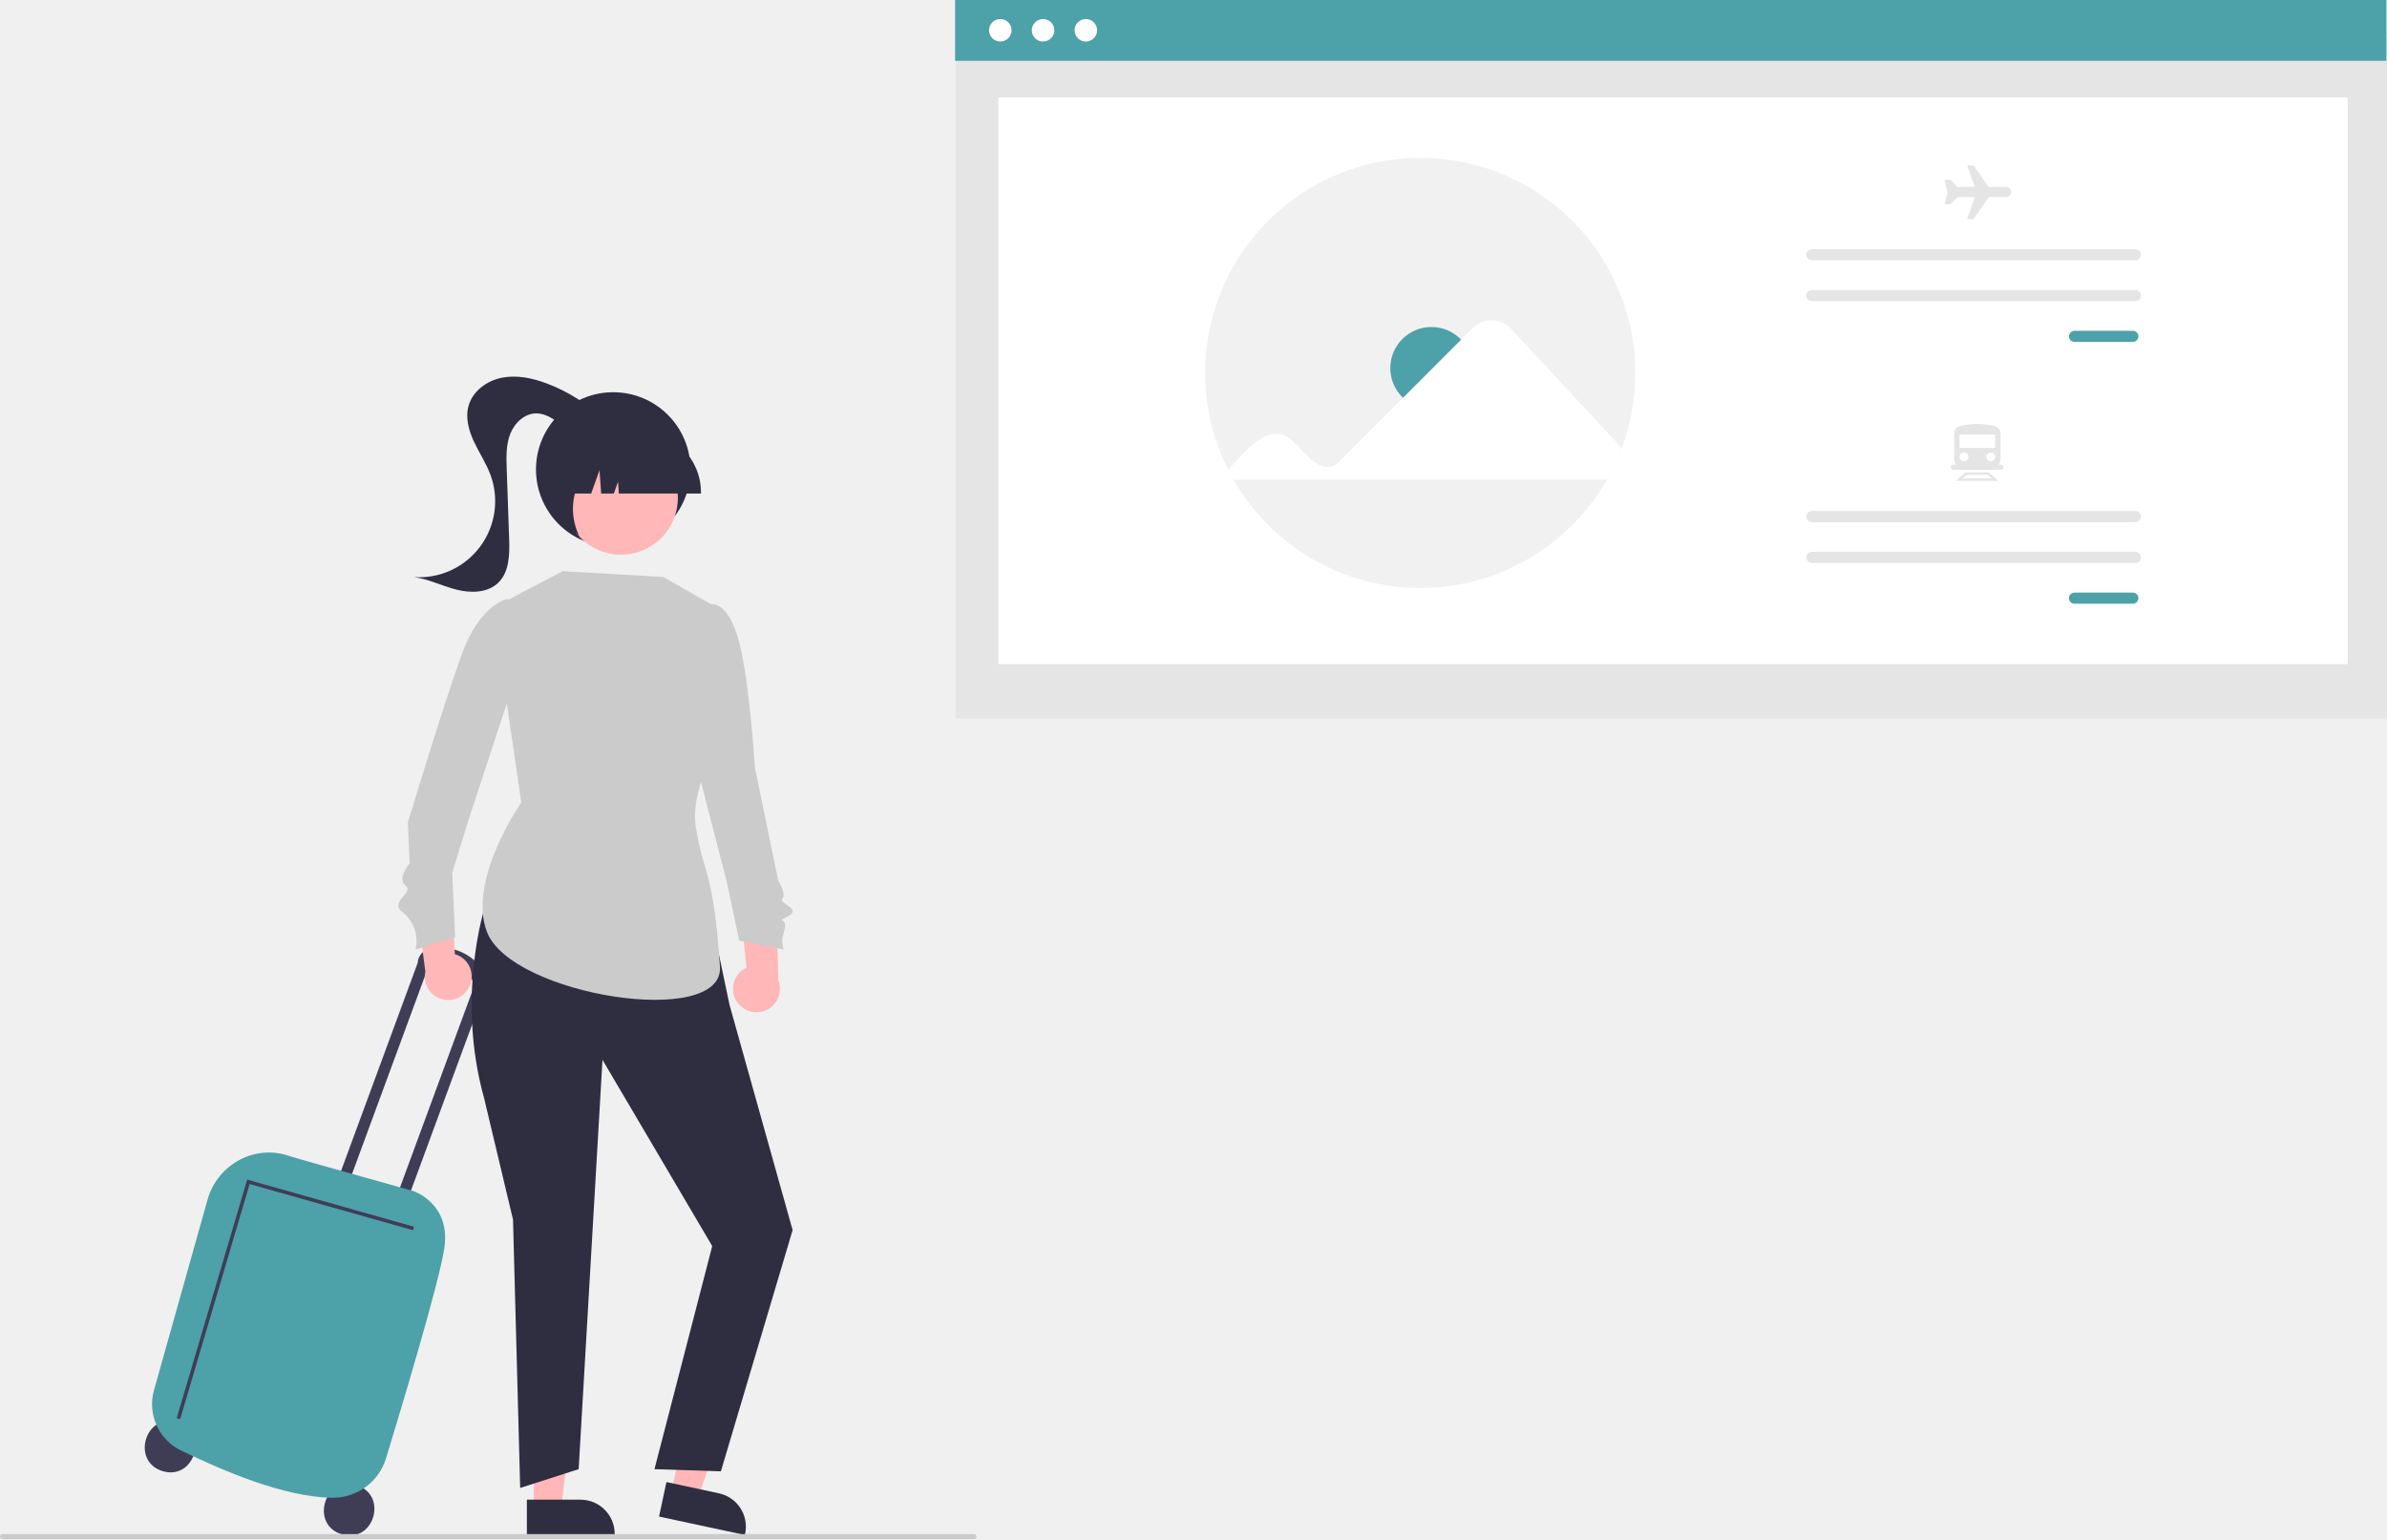
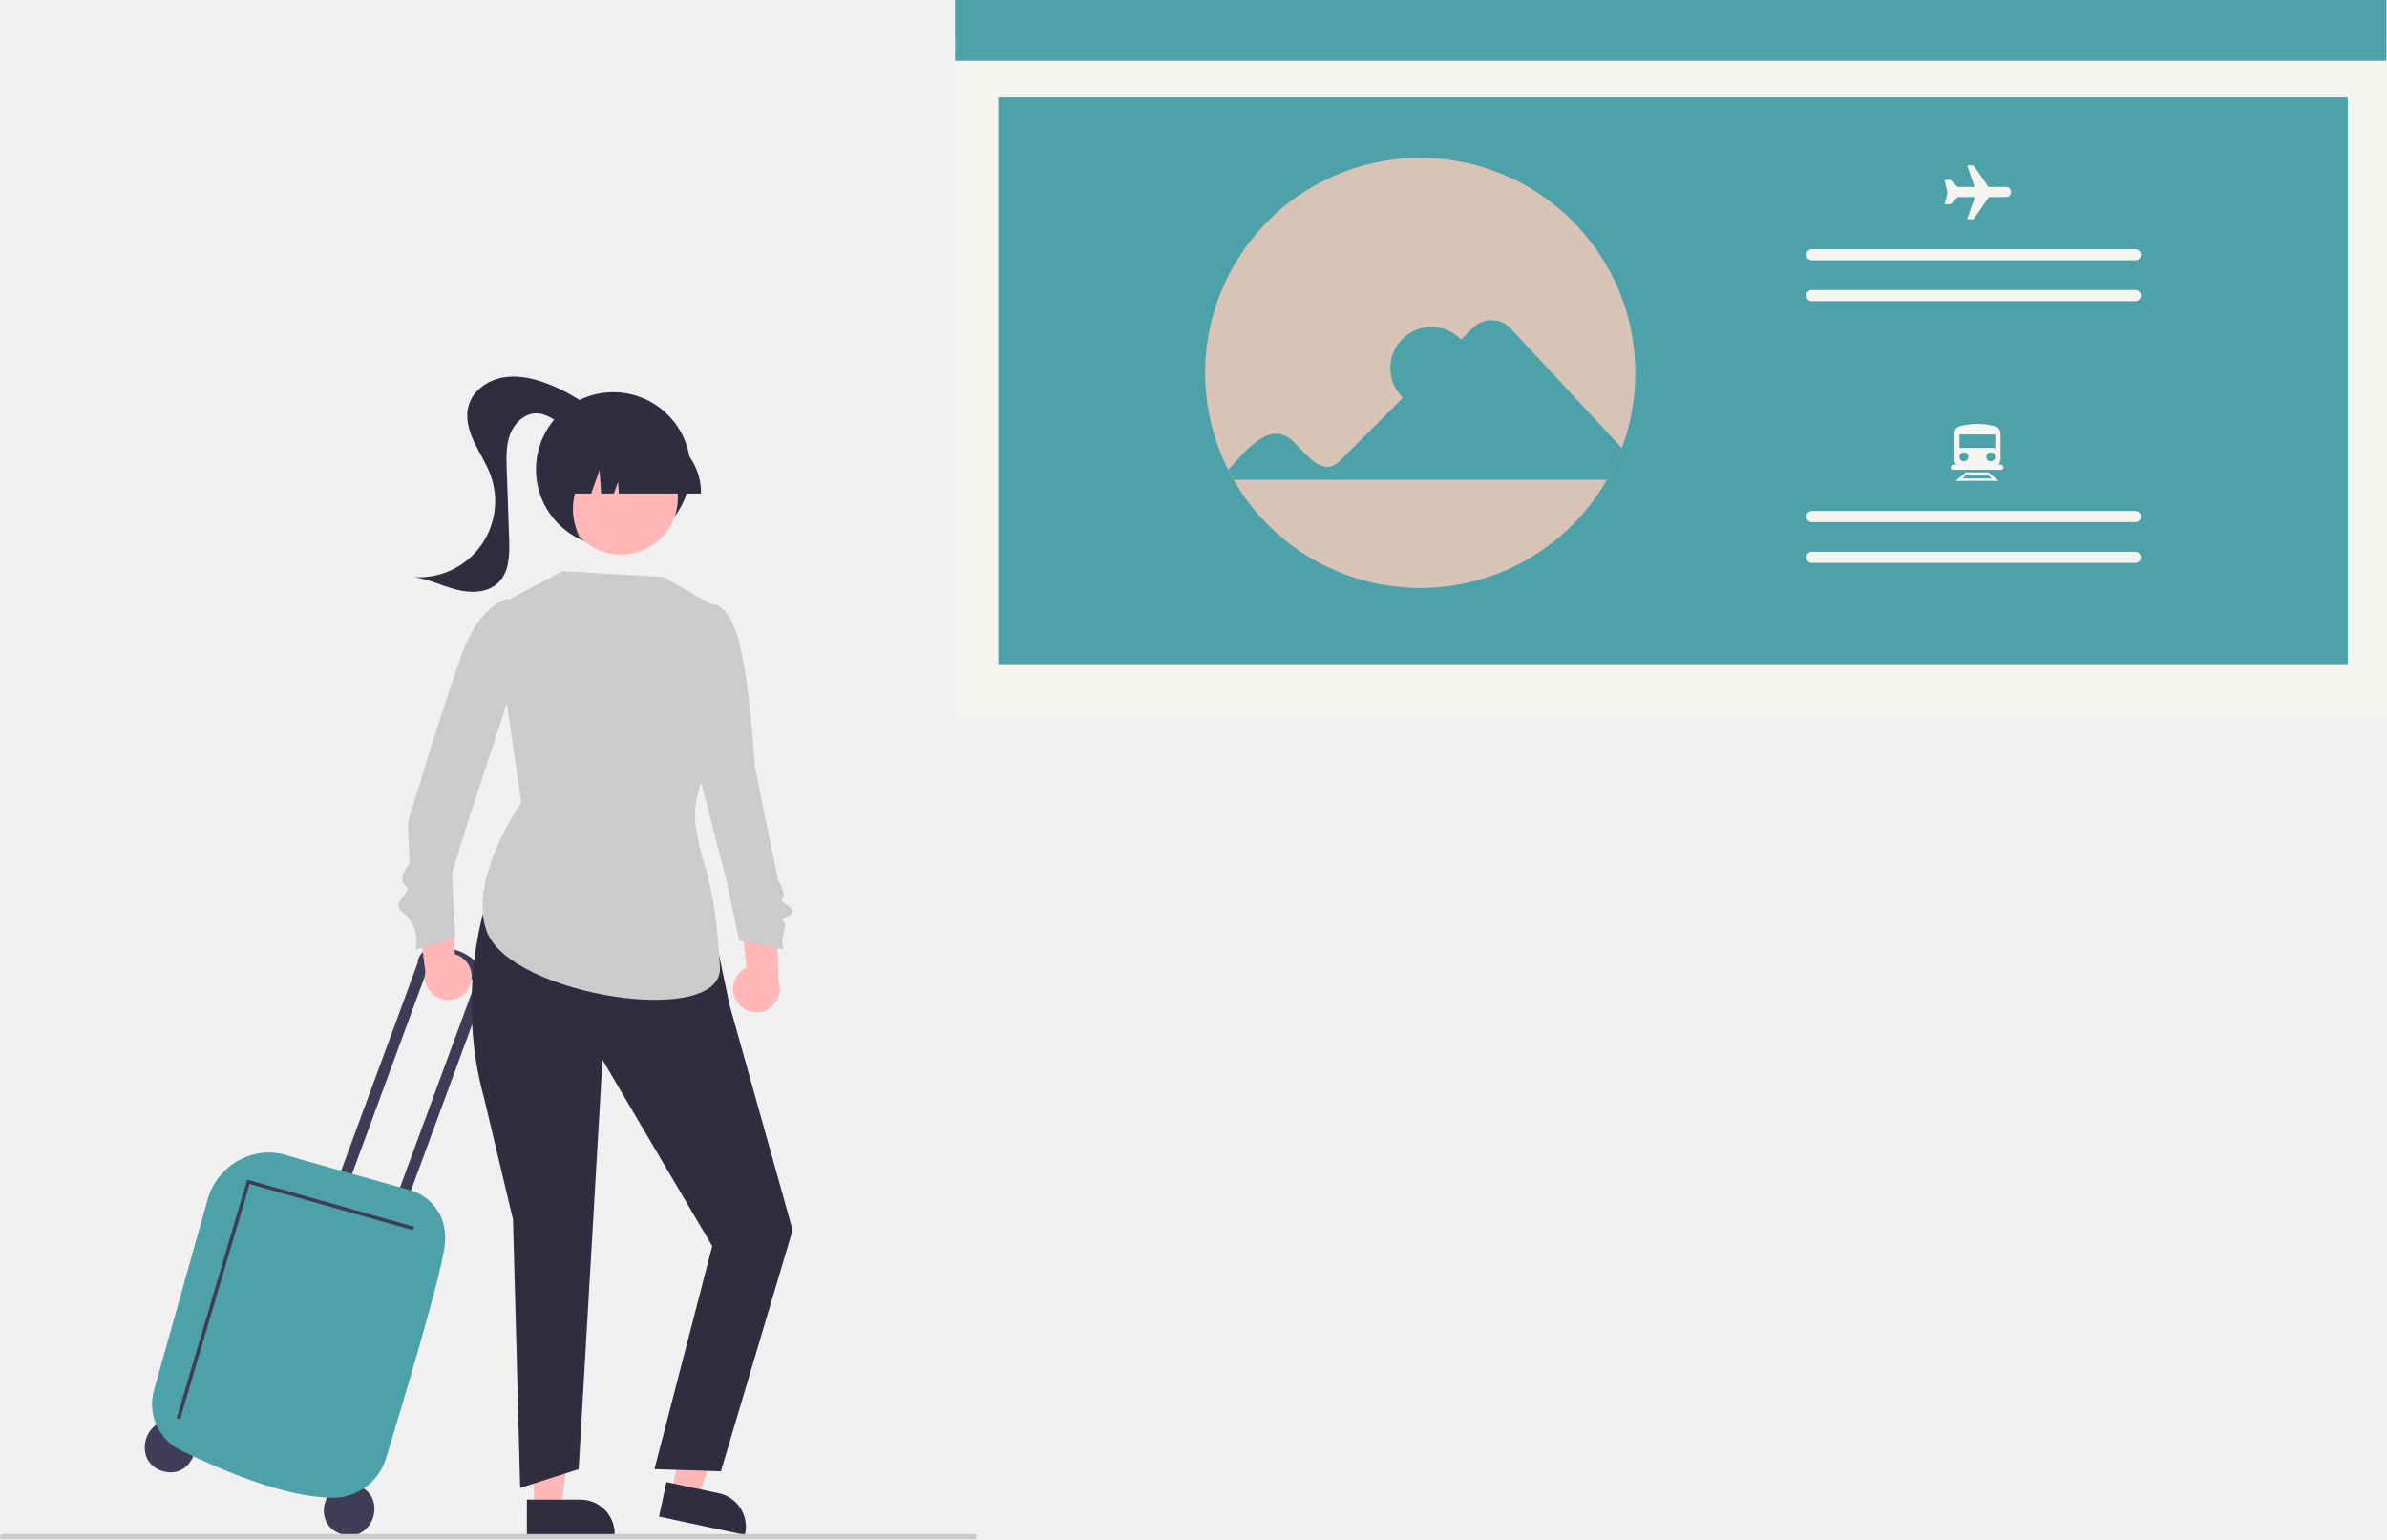
<svg xmlns="http://www.w3.org/2000/svg" width="936.21" height="603.718" viewBox="0 0 936.21 603.718" role="img" artist="Katerina Limpitsouni" source="https://undraw.co/">
  <path d="M201.299,705.876c-12.67-3.5-18.077,15.741-5.439,19.353C208.53,728.729,213.937,709.488,201.299,705.876Z" transform="translate(-131.8949 -148.141)" fill="#3f3d56" />
  <path d="M271.55,730.641c-12.67-3.5-18.077,15.741-5.439,19.353C278.781,753.493,284.188,734.252,271.55,730.641Z" transform="translate(-131.8949 -148.141)" fill="#3f3d56" />
  <path d="M299.982,527.71l-.196-.055-32.636,88.604L262.847,615.05l32.87-89.24h0a6.035,6.035,0,0,1,5.048-5.643c16.321-2.581,22.937,11.907,22.937,11.907l-.065.096-33.367,90.587-4.303-1.209,32.385-87.922C308.493,523.875,299.982,527.71,299.982,527.71Z" transform="translate(-131.8949 -148.141)" fill="#3f3d56" />
  <path d="M262.258,735.623c-19.237-.294-43.026-10.689-59.246-18.481a20.218,20.218,0,0,1-10.715-23.736l21.021-74.788a25.406,25.406,0,0,1,12.617-15.566,24.327,24.327,0,0,1,19.411-1.499c.751.338,21.172,6.053,34.686,9.835,7.95,2.225,13.694,3.833,14.078,3.962.318.105,14.605,5.014,12.07,22.274-1.947,13.257-16.644,62.105-22.873,82.493A21.863,21.863,0,0,1,262.578,735.625C262.472,735.625,262.365,735.624,262.258,735.623Z" transform="translate(-131.8949 -148.141)" fill="#4DA1A9" />
  <polygon points="70.651 556.664 97.904 464.42 161.991 482.531 162.374 481.177 96.948 462.687 96.751 463.354 69.301 556.265 70.651 556.664" fill="#3f3d56" />
-   <rect id="f269d402-b375-49c3-b6cb-02ffddd7443c" data-name="Rectangle 62" x="374.842" y="15.39" width="561.368" height="266.379" fill="#e5e5e5" />
-   <rect id="a67a6d8d-d730-43ea-8e97-5097e31b093a" data-name="Rectangle 75" x="391.561" y="38.233" width="529.264" height="222.248" fill="#fff" />
+   <rect id="f269d402-b375-49c3-b6cb-02ffddd7443c" data-name="Rectangle 62" x="374.842" y="15.39" width="561.368" height="266.379" fill="#F6F4F0" />
+   <rect id="a67a6d8d-d730-43ea-8e97-5097e31b093a" data-name="Rectangle 75" x="391.561" y="38.233" width="529.264" height="222.248" fill="#4DA1A9" />
  <rect id="f3270c98-3f14-4116-bb63-3583a595f2eb" data-name="Rectangle 80" x="374.602" width="561.368" height="23.849" fill="#4DA1A9" />
-   <circle id="aeafa2cf-3960-41d9-9a79-114ebb97b926" data-name="Ellipse 90" cx="392.325" cy="11.88" r="4.42" fill="#fff" />
-   <circle id="e013fb1c-e2d9-4cba-be1c-2b59a1ea1400" data-name="Ellipse 91" cx="409.103" cy="11.88" r="4.42" fill="#fff" />
-   <circle id="a6347b87-b687-4c13-8a45-efd6144b746c" data-name="Ellipse 92" cx="425.881" cy="11.88" r="4.42" fill="#fff" />
-   <path d="M773.29,294.414a83.992,83.992,0,0,1-5.294,29.452,81.686,81.686,0,0,1-5.851,12.474,84.382,84.382,0,0,1-146.423,0q-1.122-1.945-2.128-3.947A84.363,84.363,0,1,1,773.29,294.414Z" transform="translate(-131.8949 -148.141)" fill="#f1f1f1" />
+   <circle id="aeafa2cf-3960-41d9-9a79-114ebb97b926" data-name="Ellipse 90" cx="392.325" cy="11.88" r="4.42" fill="#4DA1A9" />
+   <circle id="e013fb1c-e2d9-4cba-be1c-2b59a1ea1400" data-name="Ellipse 91" cx="409.103" cy="11.88" r="4.42" fill="#4DA1A9" />
+   <circle id="a6347b87-b687-4c13-8a45-efd6144b746c" data-name="Ellipse 92" cx="425.881" cy="11.88" r="4.42" fill="#4DA1A9" />
+   <path d="M773.29,294.414a83.992,83.992,0,0,1-5.294,29.452,81.686,81.686,0,0,1-5.851,12.474,84.382,84.382,0,0,1-146.423,0q-1.122-1.945-2.128-3.947A84.363,84.363,0,1,1,773.29,294.414Z" transform="translate(-131.8949 -148.141)" fill="#D8C4B6" />
  <circle cx="561.424" cy="144.387" r="16.127" fill="#4DA1A9" />
-   <path d="M613.595,332.393c7.105-7.679,16.604-19.87,25.513-11.061,4.471,4.155,11.469,14.452,18.167,7.72l52.306-52.306a10.384,10.384,0,0,1,14.851.266L767.996,323.867a81.712,81.712,0,0,1-5.851,12.474H615.722Z" transform="translate(-131.8949 -148.141)" fill="#fff" />
+   <path d="M613.595,332.393c7.105-7.679,16.604-19.87,25.513-11.061,4.471,4.155,11.469,14.452,18.167,7.72l52.306-52.306a10.384,10.384,0,0,1,14.851.266L767.996,323.867a81.712,81.712,0,0,1-5.851,12.474H615.722Z" transform="translate(-131.8949 -148.141)" fill="#4DA1A9" />
  <path id="f2fac30d-751a-4ad9-9a70-d842b6b29c55-25" data-name="Path 680" d="M945.55,277.887a2.179,2.179,0,0,0,0,4.359h22.869a2.179,2.179,0,0,0,0-4.359Z" transform="translate(-131.8949 -148.141)" fill="#4DA1A9" />
-   <path id="bff7eaac-8fd0-4862-b46f-daee6d731cf9-26" data-name="Path 680" d="M842.52,245.878a2.179,2.179,0,1,0,0,4.359H969.419a2.179,2.179,0,0,0,0-4.359Z" transform="translate(-131.8949 -148.141)" fill="#e5e5e5" />
-   <path id="a9efcef9-bf26-45a4-a9d0-ef067b9cf824-27" data-name="Path 680" d="M842.52,261.883a2.179,2.179,0,1,0,0,4.359H969.419a2.179,2.179,0,0,0,0-4.359Z" transform="translate(-131.8949 -148.141)" fill="#e5e5e5" />
+   <path id="bff7eaac-8fd0-4862-b46f-daee6d731cf9-26" data-name="Path 680" d="M842.52,245.878a2.179,2.179,0,1,0,0,4.359H969.419a2.179,2.179,0,0,0,0-4.359Z" transform="translate(-131.8949 -148.141)" fill="#F6F4F0" />
+   <path id="a9efcef9-bf26-45a4-a9d0-ef067b9cf824-27" data-name="Path 680" d="M842.52,261.883a2.179,2.179,0,1,0,0,4.359H969.419a2.179,2.179,0,0,0,0-4.359Z" transform="translate(-131.8949 -148.141)" fill="#F6F4F0" />
  <path id="b479989b-99d4-4e70-bae9-0a98ba95b9e4-28" data-name="Path 680" d="M945.55,380.583a2.179,2.179,0,0,0,0,4.359h22.869a2.179,2.179,0,1,0,0-4.359Z" transform="translate(-131.8949 -148.141)" fill="#4DA1A9" />
-   <path id="b7ed51b3-7b2d-4a2d-a8c2-cf48ecd6b6d7-29" data-name="Path 680" d="M842.52,348.574a2.179,2.179,0,0,0,0,4.359H969.419a2.179,2.179,0,0,0,0-4.359Z" transform="translate(-131.8949 -148.141)" fill="#e5e5e5" />
-   <path id="e2a2d7bb-cfae-451b-8ad9-ee9abc29fc00-30" data-name="Path 680" d="M842.52,364.579a2.179,2.179,0,1,0,0,4.359H969.419a2.179,2.179,0,0,0,0-4.359Z" transform="translate(-131.8949 -148.141)" fill="#e5e5e5" />
-   <path d="M918.696,221.46h-6.873l-5.898-8.453h-2.496l2.962,8.453h-6.723v0l-2.759-2.76h-2.335l1.165,5.105-1.165,4.463h2.335l2.759-2.76.044-.073h6.758l-3.04,8.676h2.496l5.923-8.488.07-.188h6.778a1.988,1.988,0,1,0,0-3.976Z" transform="translate(-131.8949 -148.141)" fill="#e5e5e5" />
-   <path d="M912.87,331.755H902.012a3.672,3.672,0,0,1-3.668-3.668v-9.878a2.983,2.983,0,0,1,2.196-2.894,26.826,26.826,0,0,1,13.774.01,2.988,2.988,0,0,1,2.223,2.903v9.859A3.672,3.672,0,0,1,912.87,331.755Z" transform="translate(-131.8949 -148.141)" fill="#e5e5e5" />
-   <rect x="768.535" y="170.427" width="14.022" height="5.258" fill="#fff" />
-   <circle cx="770.288" cy="179.191" r="1.753" fill="#fff" />
-   <circle cx="780.804" cy="179.191" r="1.753" fill="#fff" />
-   <path d="M915.807,336.756H898.886l4.001-3.334h8.919Zm-14.29-.953h11.659l-1.715-1.429h-8.229Z" transform="translate(-131.8949 -148.141)" fill="#e5e5e5" />
-   <path d="M916.683,332.422h-18.672a1,1,0,0,1,0-2.001h18.672a1,1,0,0,1,0,2.001Z" transform="translate(-131.8949 -148.141)" fill="#e5e5e5" />
+   <path id="b7ed51b3-7b2d-4a2d-a8c2-cf48ecd6b6d7-29" data-name="Path 680" d="M842.52,348.574a2.179,2.179,0,0,0,0,4.359H969.419a2.179,2.179,0,0,0,0-4.359Z" transform="translate(-131.8949 -148.141)" fill="#F6F4F0" />
+   <path id="e2a2d7bb-cfae-451b-8ad9-ee9abc29fc00-30" data-name="Path 680" d="M842.52,364.579a2.179,2.179,0,1,0,0,4.359H969.419a2.179,2.179,0,0,0,0-4.359Z" transform="translate(-131.8949 -148.141)" fill="#F6F4F0" />
+   <path d="M918.696,221.46h-6.873l-5.898-8.453h-2.496l2.962,8.453h-6.723v0l-2.759-2.76h-2.335l1.165,5.105-1.165,4.463h2.335l2.759-2.76.044-.073h6.758l-3.04,8.676h2.496l5.923-8.488.07-.188h6.778a1.988,1.988,0,1,0,0-3.976Z" transform="translate(-131.8949 -148.141)" fill="#F6F4F0" />
+   <path d="M912.87,331.755H902.012a3.672,3.672,0,0,1-3.668-3.668v-9.878a2.983,2.983,0,0,1,2.196-2.894,26.826,26.826,0,0,1,13.774.01,2.988,2.988,0,0,1,2.223,2.903v9.859A3.672,3.672,0,0,1,912.87,331.755Z" transform="translate(-131.8949 -148.141)" fill="#F6F4F0" />
+   <rect x="768.535" y="170.427" width="14.022" height="5.258" fill="#4DA1A9" />
+   <circle cx="770.288" cy="179.191" r="1.753" fill="#4DA1A9" />
+   <circle cx="780.804" cy="179.191" r="1.753" fill="#4DA1A9" />
+   <path d="M915.807,336.756H898.886l4.001-3.334h8.919Zm-14.29-.953h11.659l-1.715-1.429h-8.229Z" transform="translate(-131.8949 -148.141)" fill="#F6F4F0" />
+   <path d="M916.683,332.422h-18.672a1,1,0,0,1,0-2.001h18.672a1,1,0,0,1,0,2.001Z" transform="translate(-131.8949 -148.141)" fill="#F6F4F0" />
  <path d="M315.969,535.197a9.138,9.138,0,0,0-5.678-12.81l-1.757-32.425-13.564,10.038,3.748,29.252a9.187,9.187,0,0,0,17.251,5.944Z" transform="translate(-131.8949 -148.141)" fill="#ffb7b7" />
  <path d="M421.05,541.231a9.138,9.138,0,0,1,3.636-13.532L421.422,495.391l14.949,7.827.807,29.48a9.187,9.187,0,0,1-16.129,8.532Z" transform="translate(-131.8949 -148.141)" fill="#ffb7b7" />
  <polygon points="209.375 591.715 220.055 591.714 225.137 550.517 209.373 550.517 209.375 591.715" fill="#ffb7b7" />
  <path d="M338.545,736.368l21.034-.001h.001A13.405,13.405,0,0,1,372.985,749.772v.436l-34.439.001Z" transform="translate(-131.8949 -148.141)" fill="#2f2e41" />
  <polygon points="263.319 585.3 273.763 587.538 287.364 548.319 271.95 545.017 263.319 585.3" fill="#ffb7b7" />
  <path d="M393.28,729.46l20.568,4.407.001 0a13.405,13.405,0,0,1,10.298,15.916l-.091.426-33.675-7.215Z" transform="translate(-131.8949 -148.141)" fill="#2f2e41" />
  <path d="M322.012,504.094s-11.363,35.119-.235,74.833l11.327,47.572,2.811,105.263,22.937-7.362L368.197,563.843l43.042,73.058-22.654,87.499,26.052.85,28.132-94.627-24.734-88.3-4.531-21.521Z" transform="translate(-131.8949 -148.141)" fill="#2f2e41" />
  <path d="M414.876,387.463,392.062,374.459l-39.468-2.281-27.377,14.373,11.126,76.329s-21.22,30.454-13.483,50.745c9.549,25.044,93.046,38.109,91.413,13.668-2.577-38.57-6.558-35.91-9.476-54.824-3.202-20.753,19.206-47.363,19.206-47.363Z" transform="translate(-131.8949 -148.141)" fill="#cbcbcb" />
  <path d="M333.658,394.079l-2.543-11.022s-10.849,1.404-18.368,22.405-20.884,65.272-20.884,65.272l.698,16.083s-5.151,5.951-1.597,8.669-6.419,6.403-1.369,10.266a14.493,14.493,0,0,1,5.293,14.829l15.514-4.791L309.26,490.468l6.146-19.962,16.426-49.963Z" transform="translate(-131.8949 -148.141)" fill="#cbcbcb" />
  <path d="M406.523,395.958l3.456-10.689s6.364-2.604,11.062,12.072,6.928,51.815,6.928,51.815l9.126,44.27s3.41,5.638,1.597,7.254,7.963,3.888,2.281,6.882.49-.645-1.633,6.181c-1.394,4.483.036,6.839.036,6.839L421.808,517.048l-4.791-22.693-10.867-42.191Z" transform="translate(-131.8949 -148.141)" fill="#cbcbcb" />
  <circle cx="240.519" cy="184.141" r="30.298" fill="#2f2e41" />
  <path d="M369.301,313.427a63.528,63.528,0,0,0-23.113-14.946c-5.587-2.07-11.668-3.349-17.509-2.173-5.841,1.175-11.365,5.216-12.995,10.947-1.332,4.686.043,9.732,2.111,14.144,2.068,4.411,4.829,8.502,6.501,13.078a29.85,29.85,0,0,1-30.036,40.028c5.739.77,11.03,3.467,16.639,4.902s12.231,1.338,16.4-2.681c4.411-4.252,4.499-11.166,4.286-17.289q-.476-13.653-.951-27.306c-.162-4.642-.3-9.432,1.374-13.765,1.674-4.332,5.652-8.126,10.297-8.087,3.52.03,6.636,2.162,9.458,4.265,2.823,2.103,5.811,4.347,9.317,4.659,3.506.313,7.509-2.282,7.247-5.792Z" transform="translate(-131.8949 -148.141)" fill="#2f2e41" />
  <circle cx="375.462" cy="343.418" r="22.303" transform="translate(-237.8607 360.0032) rotate(-61.33677)" fill="#ffb7b7" />
  <path d="M406.827,341.731H374.622l-.33-4.624-1.651,4.624h-4.959l-.654-9.164-3.273,9.164h-9.595v-.454a24.09,24.09,0,0,1,24.063-24.063h4.54a24.09,24.09,0,0,1,24.063,24.063Z" transform="translate(-131.8949 -148.141)" fill="#2f2e41" />
  <path d="M359.025,358.351l-11.76-11.773-1.983-26.061h25.959l-.643.642C361.656,330.089,352.003,343.194,359.025,358.351Z" transform="translate(-131.8949 -148.141)" fill="#2f2e41" />
  <path d="M513.895,751.859h-381a1,1,0,0,1,0-2h381a1,1,0,0,1,0,2Z" transform="translate(-131.8949 -148.141)" fill="#cbcbcb" />
</svg>
